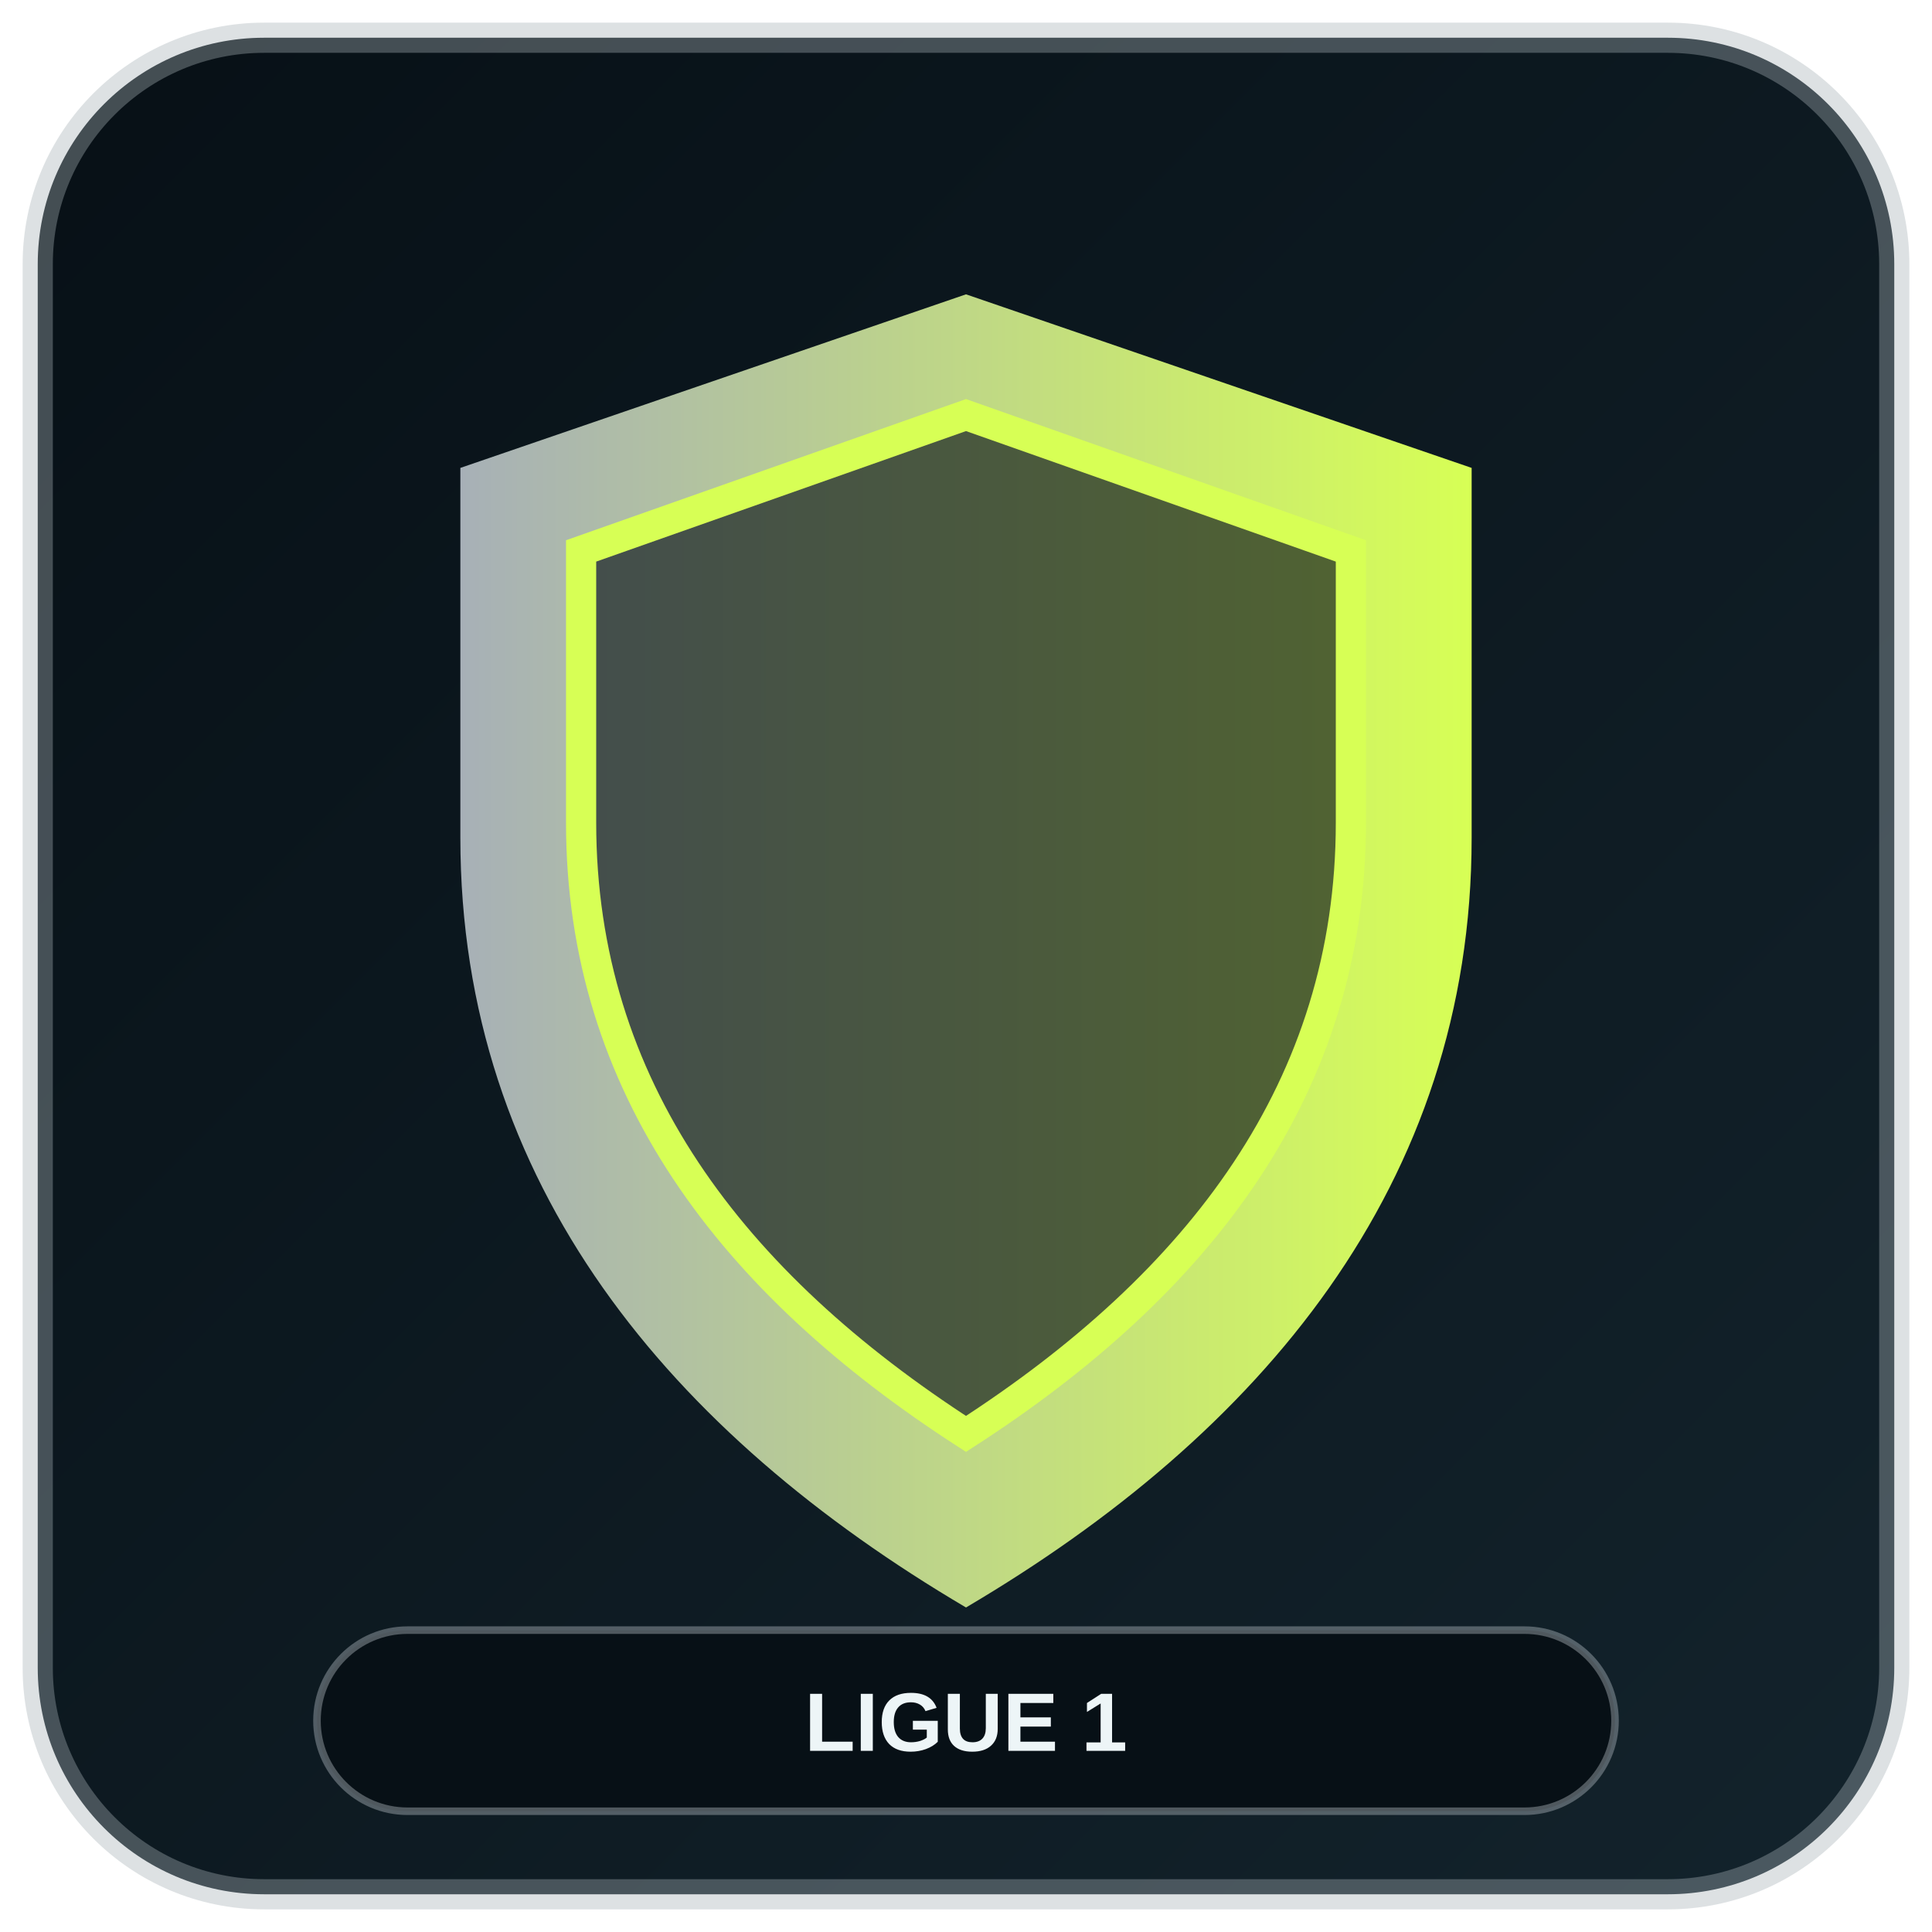
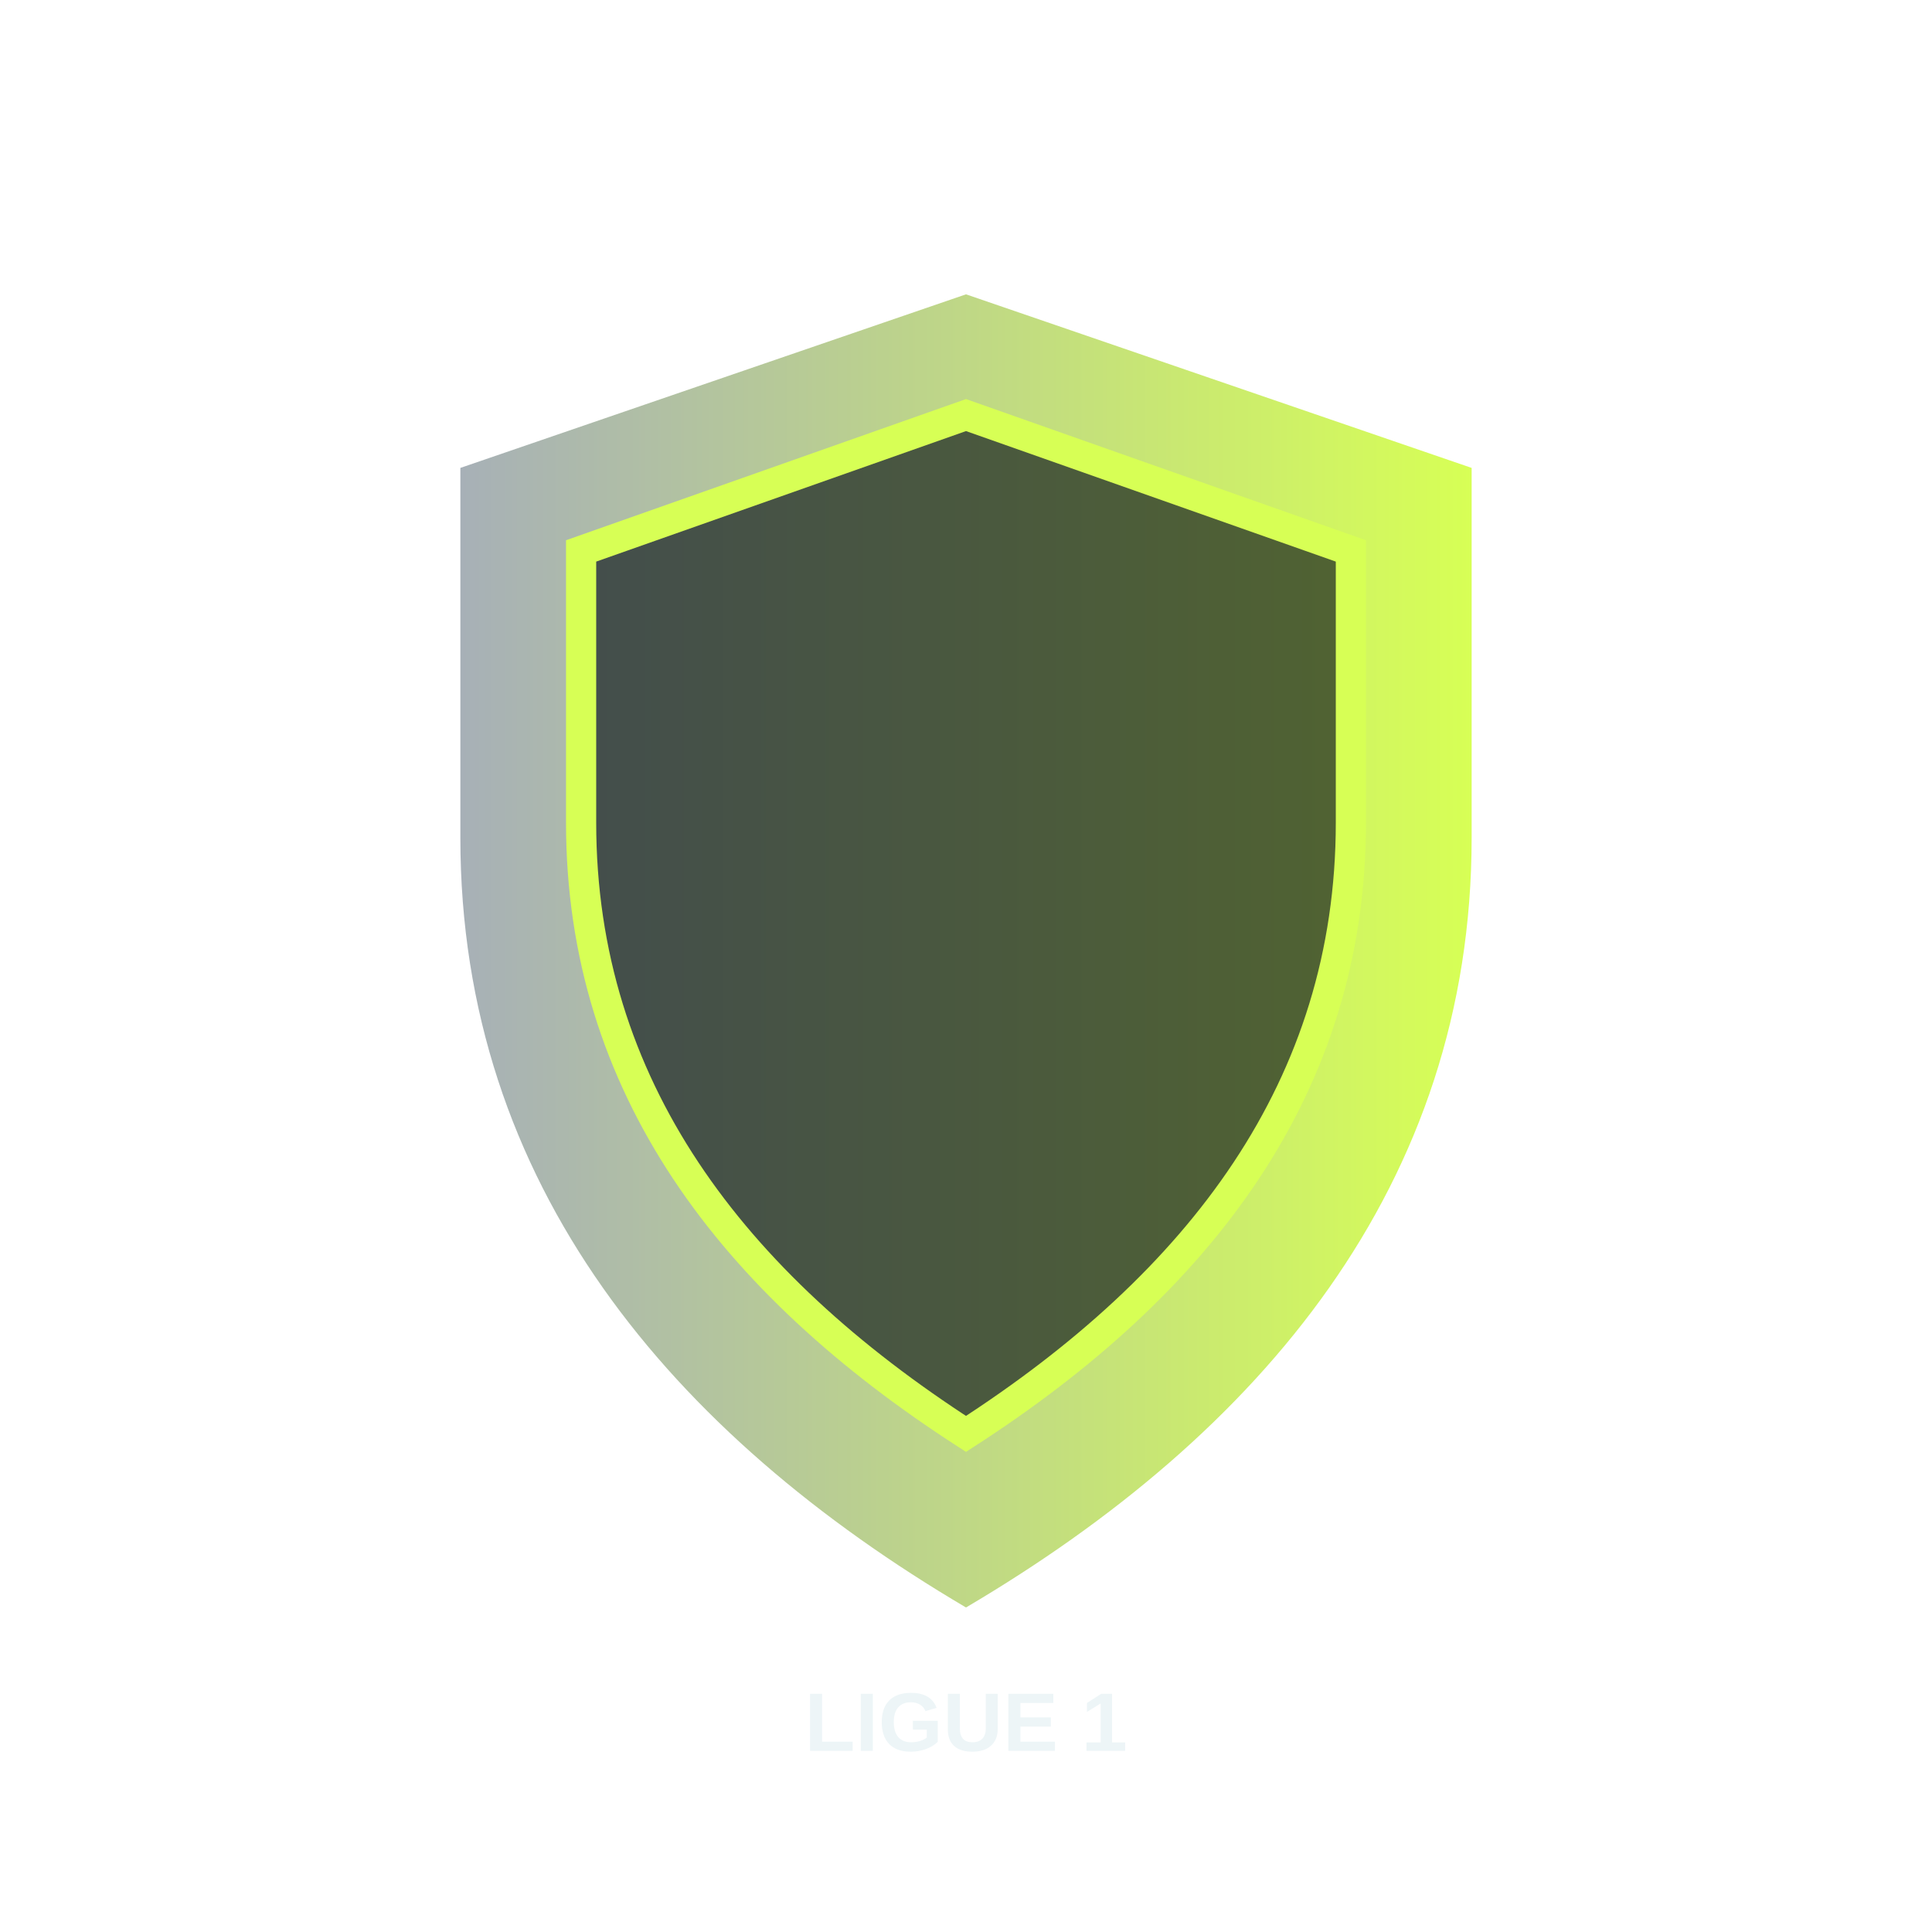
<svg xmlns="http://www.w3.org/2000/svg" viewBox="0 0 256 256">
  <defs>
    <linearGradient id="bg" x1="0" x2="1" y1="0" y2="1">
      <stop offset="0" stop-color="#071016" />
      <stop offset="1" stop-color="#13232c" />
    </linearGradient>
    <linearGradient id="m" x1="0" x2="1">
      <stop offset="0" stop-color="#a7b0b7" />
      <stop offset="1" stop-color="#d7ff55" />
    </linearGradient>
  </defs>
-   <rect x="5" y="5" width="246" height="246" rx="30" fill="url(#bg)" stroke="#a7b0b7" stroke-opacity=".38" stroke-width="4" />
  <path d="M128 39l67 23v49c0 46-28 79-67 102-39-23-67-56-67-102V62z" fill="url(#m)" />
  <path d="M128 55l51 18v36c0 35-20 61-51 81-31-20-51-46-51-81V73z" fill="#0b141a" fill-opacity=".65" stroke="#d7ff55" stroke-width="4" />
-   <rect x="42" y="216" width="172" height="24" rx="12" fill="#071016" stroke="#a7b0b7" stroke-opacity=".45" />
  <text x="128" y="232" text-anchor="middle" fill="#edf5f7" font-size="11" font-family="Arial,Helvetica,sans-serif" font-weight="700">LIGUE 1</text>
</svg>
